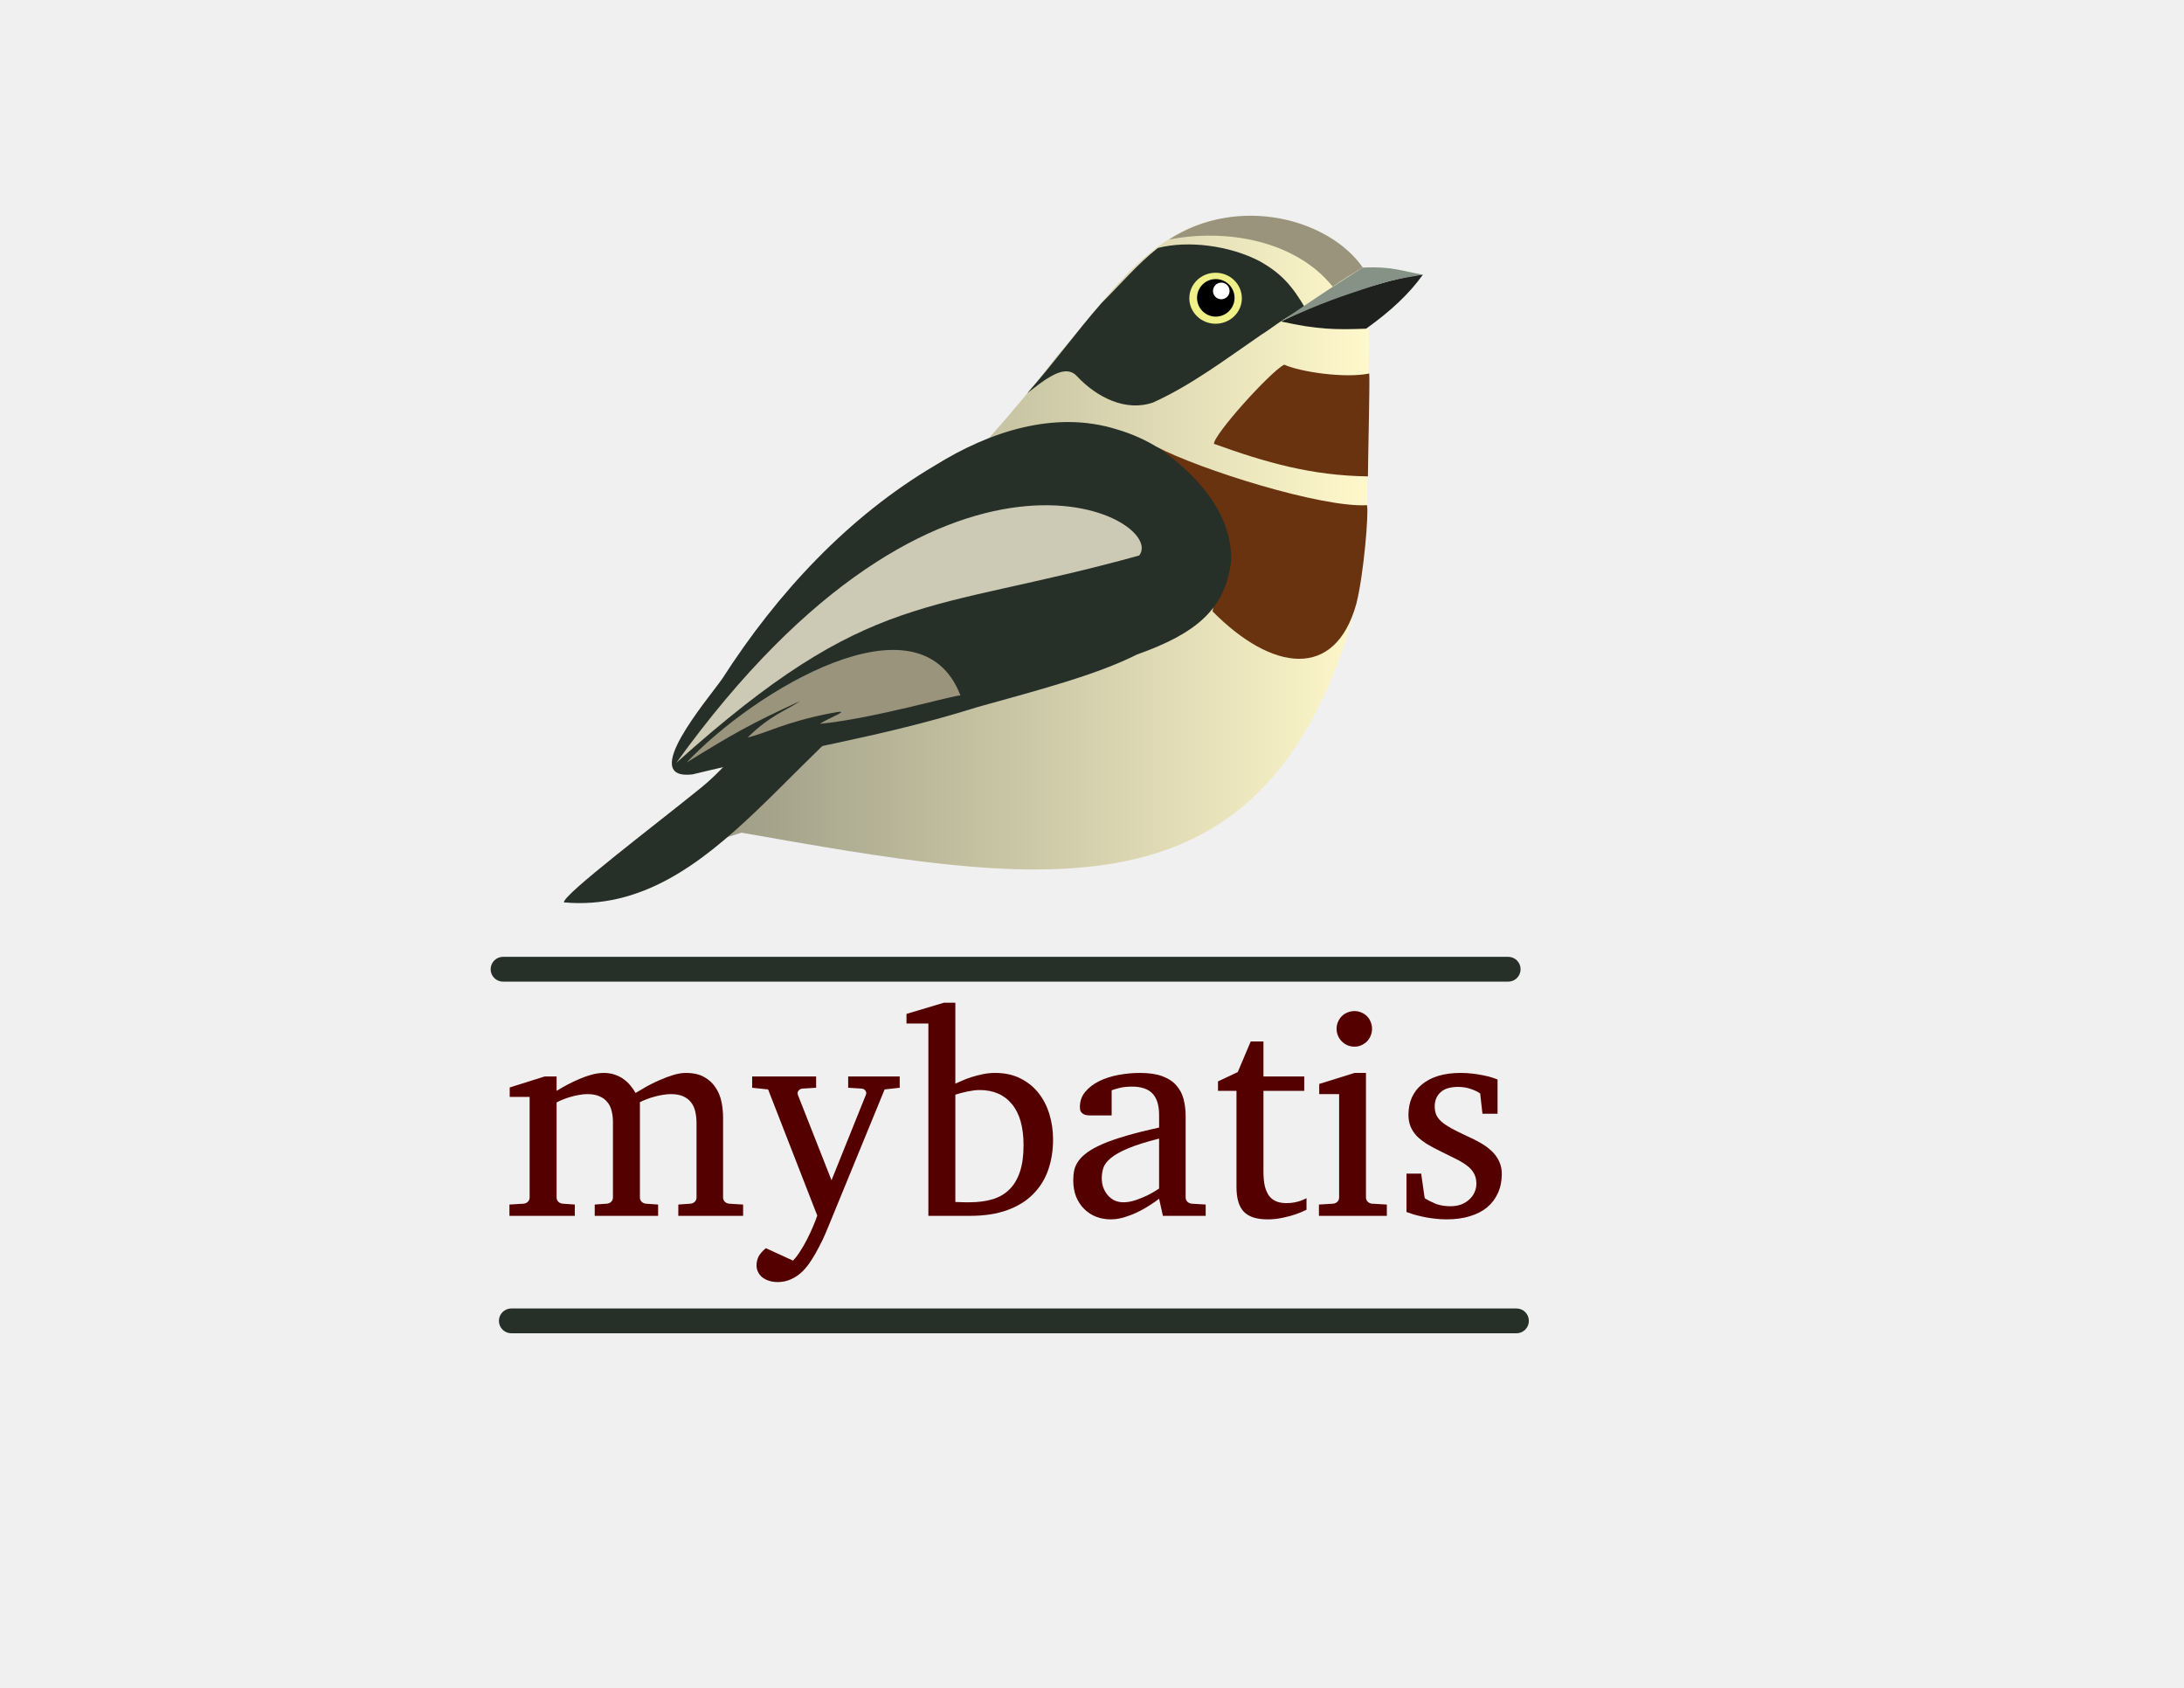
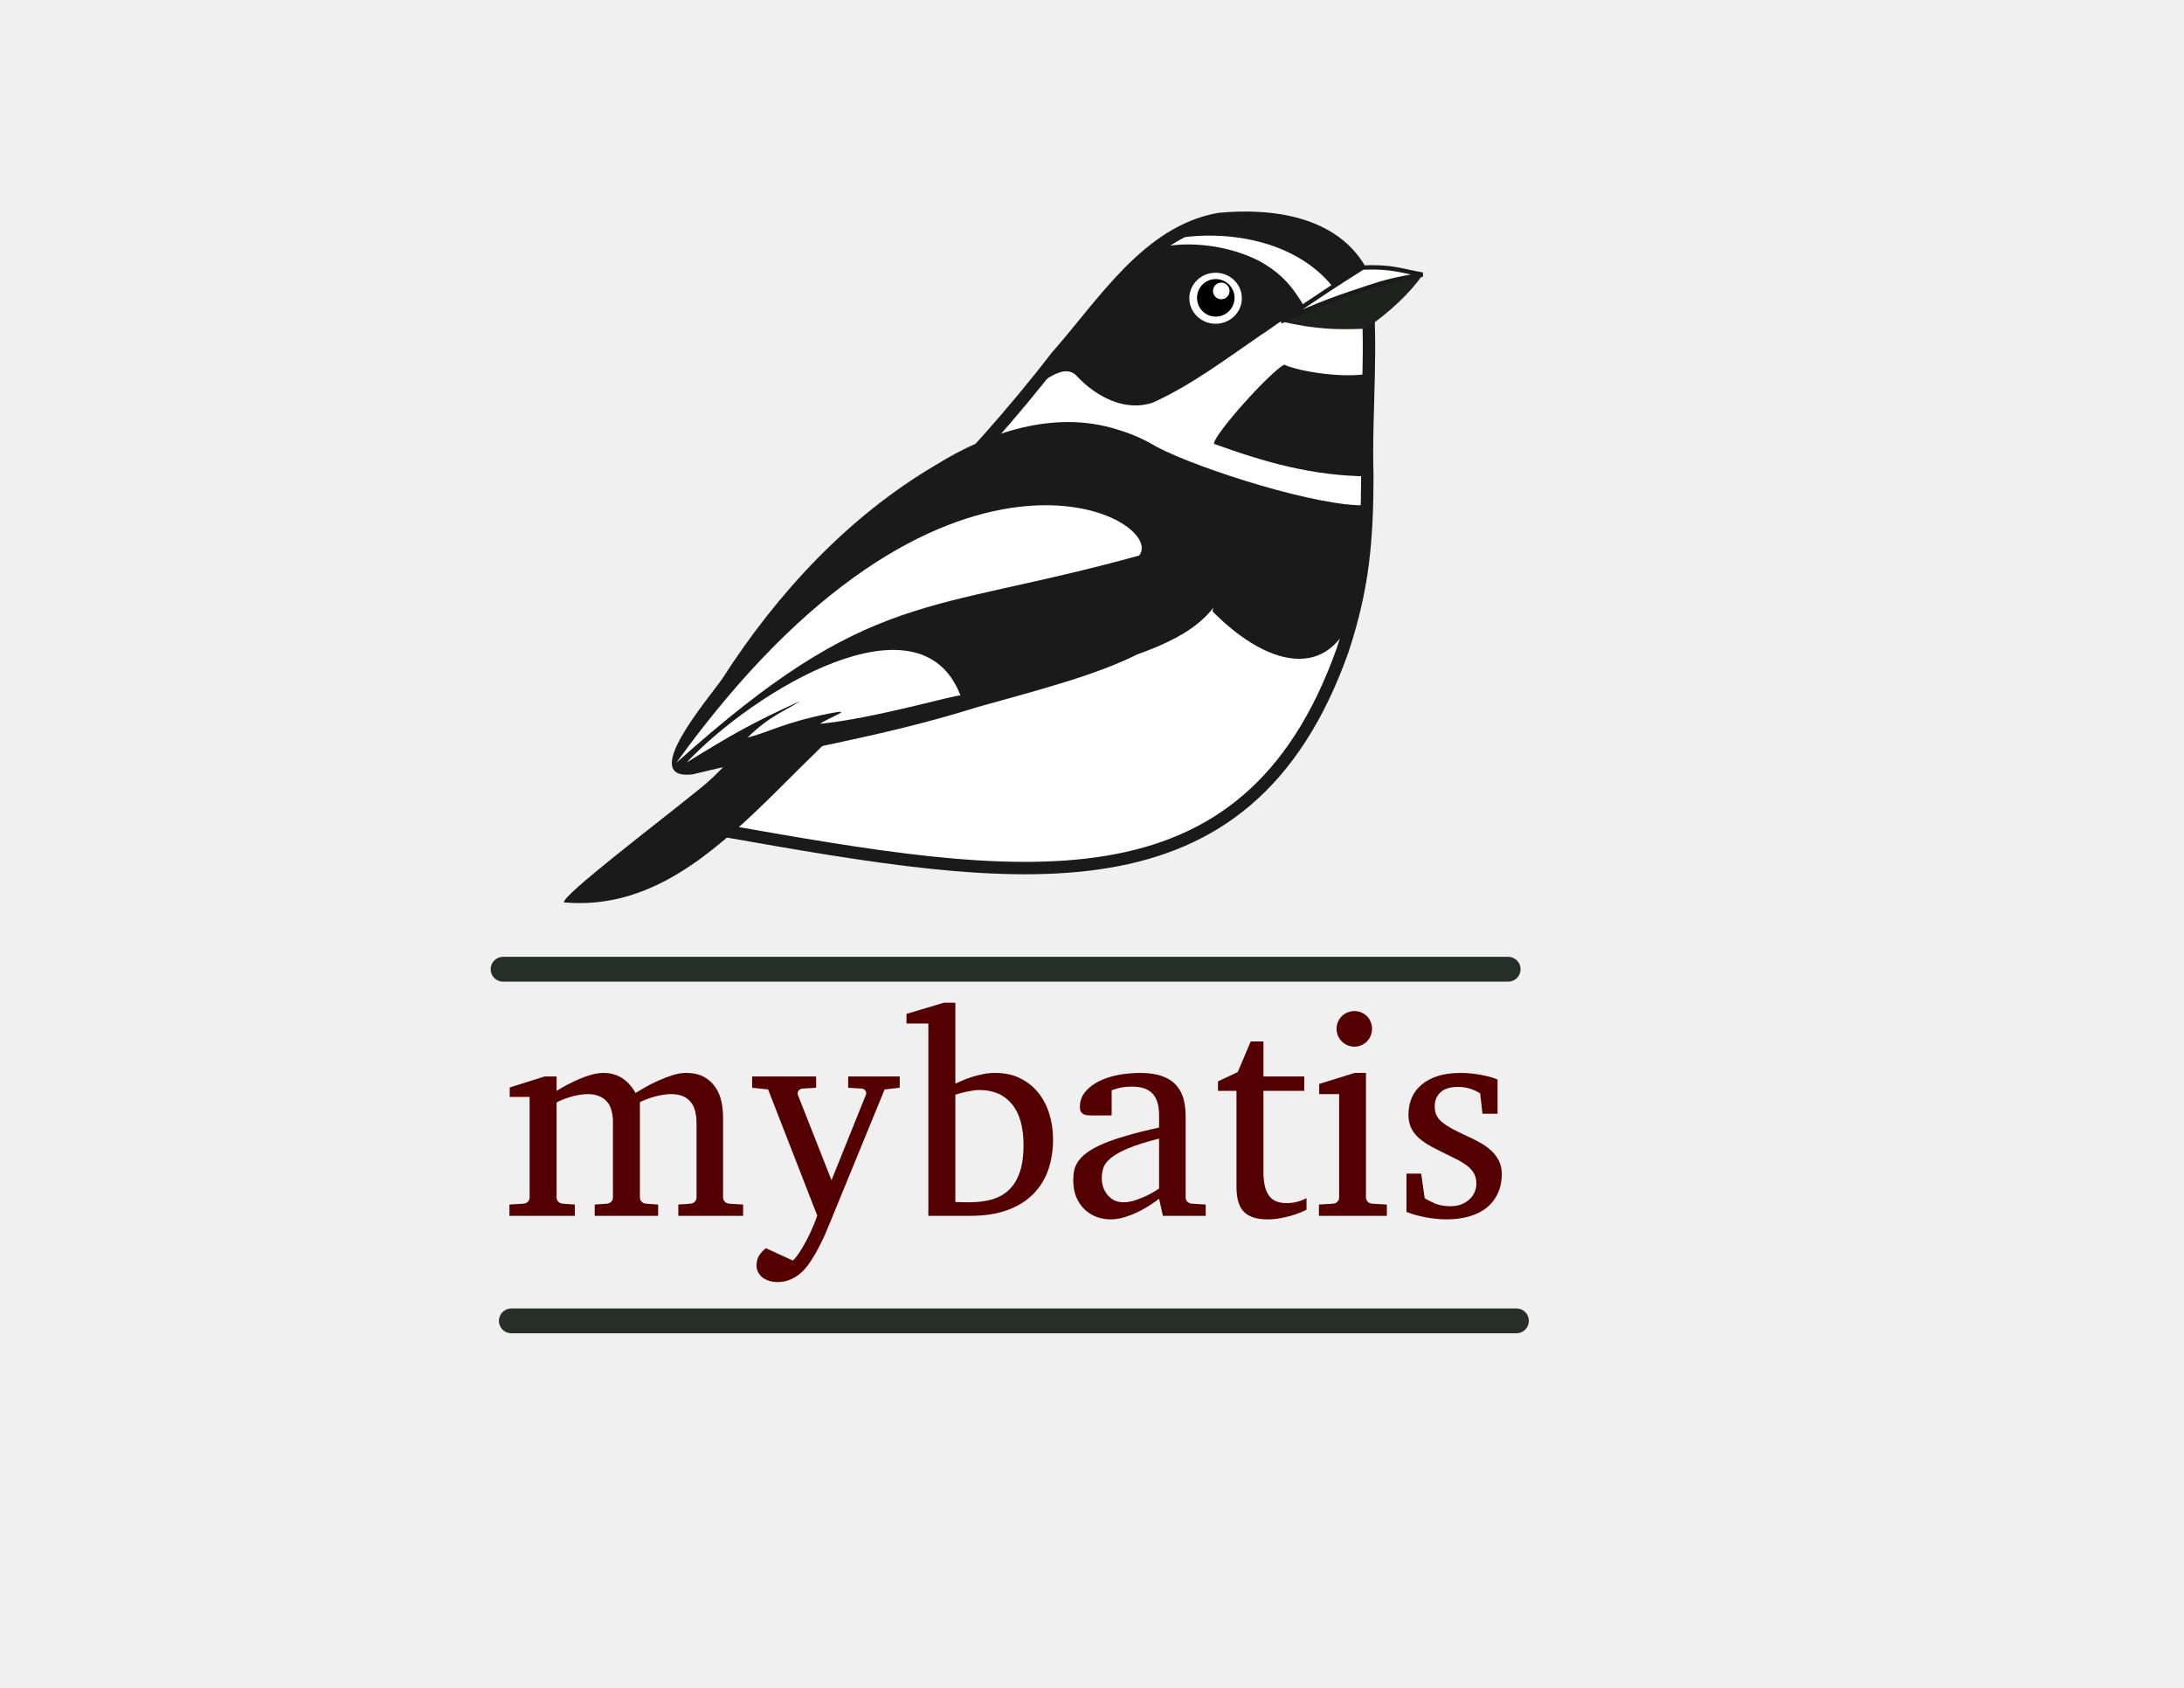
- <svg xmlns="http://www.w3.org/2000/svg" xmlns:xlink="http://www.w3.org/1999/xlink" width="792pt" height="612pt" id="svg2" version="1.0">
+ <svg xmlns="http://www.w3.org/2000/svg" width="792pt" height="612pt" id="svg2" version="1.0">
  <defs id="defs4">
    <linearGradient id="linearGradient3038">
      <stop style="stop-color:#757769;stop-opacity:1;" offset="0" id="stop3040" />
      <stop style="stop-color:#fff8cb;stop-opacity:1;" offset="1" id="stop3042" />
    </linearGradient>
    <linearGradient id="linearGradient3038-2">
      <stop style="stop-color:#757769;stop-opacity:1;" offset="0" id="stop3040-7" />
      <stop style="stop-color:#fff8cb;stop-opacity:1;" offset="1" id="stop3042-0" />
    </linearGradient>
-     <linearGradient xlink:href="#linearGradient3038-2" id="linearGradient3060" gradientUnits="userSpaceOnUse" gradientTransform="matrix(0.8763787,0,0,1,-69.86885,-114.1935)" x1="2.836" y1="315.948" x2="915.594" y2="315.948" />
  </defs>
  <g id="layer1">
    <path id="path3104" style="font-size:139.822px;font-style:normal;font-variant:normal;font-weight:normal;font-stretch:normal;text-align:center;line-height:125%;writing-mode:lr-tb;text-anchor:middle;fill:#550000;fill-opacity:1;stroke:none;font-family:Abyssinica SIL;-inkscape-font-specification:Abyssinica SIL" d="m 327.977,587.806 0,-5.462 5.871,-0.41 c 0.865,-0.091 1.57,-0.41 2.116,-0.956 0.546,-0.546 0.819,-1.252 0.819,-2.116 l 0,-35.638 c -9e-5,-2.185 -0.205,-4.142 -0.614,-5.871 -0.41,-1.775 -1.115,-3.277 -2.116,-4.506 -0.956,-1.229 -2.23,-2.185 -3.823,-2.867 -1.593,-0.683 -3.55,-1.024 -5.871,-1.024 -1.183,6e-5 -2.435,0.114 -3.755,0.341 -1.274,0.182 -2.572,0.455 -3.892,0.819 -1.274,0.319 -2.549,0.728 -3.823,1.229 -1.229,0.455 -2.39,0.956 -3.482,1.502 l 0,46.016 c -6e-5,0.865 0.273,1.57 0.819,2.116 0.546,0.546 1.252,0.865 2.116,0.956 l 5.871,0.41 0,5.462 -30.654,0 0,-5.462 5.871,-0.41 c 0.865,-0.091 1.57,-0.41 2.116,-0.956 0.546,-0.546 0.819,-1.252 0.819,-2.116 l 0,-36.526 c -5e-5,-1.957 -0.228,-3.755 -0.683,-5.394 -0.41,-1.684 -1.115,-3.095 -2.116,-4.233 -0.956,-1.183 -2.23,-2.094 -3.823,-2.731 -1.548,-0.683 -3.436,-1.024 -5.667,-1.024 -1.32,6e-5 -2.708,0.137 -4.165,0.41 -1.411,0.228 -2.776,0.546 -4.096,0.956 -1.32,0.364 -2.572,0.797 -3.755,1.297 -1.138,0.455 -2.116,0.91 -2.936,1.365 l 0,45.879 c -3e-5,0.865 0.273,1.57 0.819,2.116 0.546,0.546 1.252,0.865 2.116,0.956 l 5.871,0.41 0,5.462 -31.61,0 0,-5.462 6.827,-0.41 c 0.865,-0.091 1.57,-0.41 2.116,-0.956 0.546,-0.546 0.819,-1.252 0.819,-2.116 l 0,-48.542 -9.626,0 0,-4.574 16.932,-5.325 5.735,0 0,6.964 c 1.547,-0.956 3.254,-1.934 5.12,-2.936 1.912,-1.001 3.869,-1.934 5.871,-2.799 2.003,-0.865 4.005,-1.57 6.008,-2.116 2.048,-0.546 3.983,-0.819 5.803,-0.819 2.003,7e-5 3.823,0.296 5.462,0.888 1.638,0.546 3.072,1.297 4.301,2.253 1.274,0.91 2.367,1.957 3.277,3.141 0.956,1.138 1.73,2.276 2.321,3.414 1.411,-0.865 3.118,-1.866 5.12,-3.004 2.003,-1.138 4.119,-2.185 6.349,-3.141 2.23,-1.001 4.46,-1.843 6.691,-2.526 2.23,-0.683 4.278,-1.024 6.145,-1.024 3.687,7e-5 6.691,0.683 9.012,2.048 2.321,1.32 4.142,3.027 5.462,5.12 1.365,2.048 2.298,4.347 2.799,6.896 0.501,2.549 0.751,5.007 0.751,7.373 l 0,38.711 c -1.1e-4,0.865 0.273,1.57 0.819,2.116 0.592,0.546 1.297,0.865 2.116,0.956 l 6.759,0.41 0,5.462 -31.337,0" />
    <path id="path3106" style="font-size:139.822px;font-style:normal;font-variant:normal;font-weight:normal;font-stretch:normal;text-align:center;line-height:125%;writing-mode:lr-tb;text-anchor:middle;fill:#550000;fill-opacity:1;stroke:none;font-family:Abyssinica SIL;-inkscape-font-specification:Abyssinica SIL" d="m 427.723,526.702 -26.831,65.405 c -0.455,1.138 -1.092,2.663 -1.912,4.574 -0.819,1.912 -1.798,3.937 -2.936,6.076 -1.092,2.185 -2.321,4.324 -3.687,6.418 -1.32,2.094 -2.708,3.869 -4.165,5.325 -1.684,1.684 -3.55,2.981 -5.598,3.892 -2.003,0.956 -4.187,1.434 -6.554,1.434 -1.639,-3e-5 -3.095,-0.228 -4.369,-0.683 -1.274,-0.41 -2.344,-0.979 -3.209,-1.707 -0.865,-0.728 -1.525,-1.593 -1.98,-2.594 -0.455,-0.956 -0.683,-1.957 -0.683,-3.004 -10e-6,-1.593 0.341,-3.072 1.024,-4.438 0.728,-1.32 1.889,-2.64 3.482,-3.96 l 13.108,6.008 c 1.138,-1.138 2.299,-2.64 3.482,-4.506 1.183,-1.821 2.298,-3.755 3.345,-5.803 1.047,-2.048 2.003,-4.096 2.867,-6.145 0.865,-2.003 1.547,-3.778 2.048,-5.325 l -23.759,-60.968 -7.715,-0.819 0,-5.462 30.928,0 0,5.462 -6.691,0.41 c -0.774,0.091 -1.388,0.432 -1.843,1.024 -0.455,0.592 -0.546,1.274 -0.273,2.048 l 16.249,41.237 16.59,-41.237 c 0.319,-0.728 0.273,-1.388 -0.137,-1.98 -0.41,-0.637 -1.001,-1.001 -1.775,-1.092 l -6.622,-0.41 0,-5.462 24.92,0 0,5.462 -7.305,0.819" />
    <path id="path3108" style="font-size:139.822px;font-style:normal;font-variant:normal;font-weight:normal;font-stretch:normal;text-align:center;line-height:125%;writing-mode:lr-tb;text-anchor:middle;fill:#550000;fill-opacity:1;stroke:none;font-family:Abyssinica SIL;-inkscape-font-specification:Abyssinica SIL" d="m 509.172,550.871 c -7e-5,5.28 -0.774,10.173 -2.321,14.679 -1.548,4.46 -3.96,8.352 -7.237,11.675 -3.232,3.323 -7.396,5.917 -12.494,7.783 -5.052,1.866 -11.083,2.799 -18.092,2.799 l -20.14,0 0,-92.987 -10.582,0 0,-4.643 18.024,-5.394 5.598,0 0,39.12 c 0.819,-0.364 1.889,-0.842 3.209,-1.434 1.32,-0.592 2.822,-1.161 4.506,-1.707 1.73,-0.546 3.573,-1.024 5.53,-1.434 1.957,-0.41 3.96,-0.614 6.008,-0.614 4.597,7e-5 8.625,0.865 12.084,2.594 3.505,1.73 6.44,4.074 8.807,7.032 2.367,2.959 4.142,6.395 5.325,10.309 1.183,3.869 1.775,7.942 1.775,12.221 m -14.269,2.799 c -5e-5,-8.784 -1.889,-15.43 -5.667,-19.936 -3.732,-4.506 -8.967,-6.759 -15.703,-6.759 -0.774,6e-5 -1.684,0.068 -2.731,0.205 -1.047,0.137 -2.116,0.319 -3.209,0.546 -1.047,0.228 -2.094,0.478 -3.141,0.751 -1.001,0.273 -1.843,0.523 -2.526,0.751 l 0,51.887 c 0.774,0.045 1.57,0.068 2.39,0.068 0.683,0.045 1.411,0.068 2.185,0.068 0.819,0 1.57,0 2.253,0 4.142,0 7.829,-0.478 11.06,-1.434 3.232,-0.956 5.962,-2.526 8.193,-4.711 2.23,-2.185 3.937,-5.029 5.12,-8.534 1.183,-3.505 1.775,-7.806 1.775,-12.904" />
    <path id="path3110" style="font-size:139.822px;font-style:normal;font-variant:normal;font-weight:normal;font-stretch:normal;text-align:center;line-height:125%;writing-mode:lr-tb;text-anchor:middle;fill:#550000;fill-opacity:1;stroke:none;font-family:Abyssinica SIL;-inkscape-font-specification:Abyssinica SIL" d="m 562.288,587.806 -1.843,-8.261 c -2.458,1.866 -4.984,3.527 -7.578,4.984 -1.138,0.637 -2.344,1.252 -3.618,1.843 -1.274,0.592 -2.594,1.115 -3.96,1.57 -1.32,0.501 -2.685,0.888 -4.096,1.161 -1.365,0.273 -2.731,0.41 -4.096,0.41 -2.549,-10e-6 -4.938,-0.432 -7.169,-1.297 -2.185,-0.865 -4.096,-2.116 -5.735,-3.755 -1.639,-1.639 -2.936,-3.618 -3.892,-5.94 -0.91,-2.321 -1.365,-4.961 -1.365,-7.92 0,-1.73 0.159,-3.368 0.478,-4.916 0.364,-1.547 1.07,-3.049 2.116,-4.506 1.047,-1.456 2.503,-2.845 4.369,-4.165 1.912,-1.365 4.392,-2.708 7.442,-4.028 3.095,-1.32 6.85,-2.617 11.265,-3.892 4.46,-1.32 9.74,-2.64 15.839,-3.96 l 0,-6.008 c -4e-5,-4.688 -1.047,-8.147 -3.141,-10.377 -2.094,-2.276 -5.394,-3.414 -9.9,-3.414 -2.458,7e-5 -4.552,0.228 -6.281,0.683 -1.73,0.455 -2.936,0.819 -3.618,1.092 l 0,12.153 -10.173,0 c -0.637,4e-5 -1.274,-0.045 -1.912,-0.137 -0.592,-0.091 -1.138,-0.273 -1.639,-0.546 -0.501,-0.319 -0.91,-0.728 -1.229,-1.229 -0.273,-0.546 -0.41,-1.252 -0.41,-2.116 -10e-6,-2.867 0.865,-5.325 2.594,-7.373 1.73,-2.094 3.983,-3.823 6.759,-5.189 2.776,-1.365 5.894,-2.367 9.353,-3.004 3.459,-0.637 6.918,-0.956 10.377,-0.956 4.324,7e-5 7.897,0.523 10.719,1.57 2.867,1.047 5.12,2.503 6.759,4.369 1.684,1.866 2.867,4.074 3.55,6.622 0.683,2.549 1.024,5.348 1.024,8.398 l 0,39.189 c -6e-5,0.865 0.273,1.57 0.819,2.116 0.592,0.546 1.297,0.865 2.116,0.956 l 6.759,0.41 0,5.462 -20.687,0 m -1.843,-37.345 c -6.281,1.593 -11.265,3.163 -14.952,4.711 -3.687,1.548 -6.486,3.118 -8.398,4.711 -1.866,1.548 -3.072,3.141 -3.618,4.779 -0.501,1.593 -0.751,3.254 -0.751,4.984 -2e-5,1.456 0.228,2.89 0.683,4.301 0.501,1.365 1.183,2.594 2.048,3.687 0.91,1.092 2.003,1.98 3.277,2.663 1.32,0.637 2.822,0.956 4.506,0.956 1.866,0 3.8,-0.341 5.803,-1.024 2.048,-0.683 3.914,-1.434 5.598,-2.253 1.957,-0.956 3.892,-2.071 5.803,-3.345 l 0,-24.169" />
    <path id="path3112" style="font-size:139.822px;font-style:normal;font-variant:normal;font-weight:normal;font-stretch:normal;text-align:center;line-height:125%;writing-mode:lr-tb;text-anchor:middle;fill:#550000;fill-opacity:1;stroke:none;font-family:Abyssinica SIL;-inkscape-font-specification:Abyssinica SIL" d="m 631.722,584.871 c -1.73,0.865 -3.619,1.639 -5.667,2.321 -1.73,0.592 -3.732,1.115 -6.008,1.57 -2.276,0.501 -4.665,0.751 -7.169,0.751 -5.28,-10e-6 -9.103,-1.229 -11.47,-3.687 -2.367,-2.458 -3.55,-6.463 -3.55,-12.016 l 0,-46.425 -8.944,0 0,-4.574 9.558,-4.506 6.281,-14.815 6.145,0 0,16.932 19.731,0 0,6.964 -19.731,0 0,39.052 c -2e-5,2.776 0.228,5.143 0.683,7.1 0.501,1.912 1.206,3.482 2.116,4.711 0.956,1.183 2.116,2.048 3.482,2.594 1.411,0.546 3.049,0.819 4.916,0.819 1.365,10e-6 2.617,-0.114 3.755,-0.341 1.183,-0.228 2.207,-0.501 3.072,-0.819 1.001,-0.364 1.934,-0.774 2.799,-1.229 l 0,5.598" />
    <path id="path3114" style="font-size:139.822px;font-style:normal;font-variant:normal;font-weight:normal;font-stretch:normal;text-align:center;line-height:125%;writing-mode:lr-tb;text-anchor:middle;fill:#550000;fill-opacity:1;stroke:none;font-family:Abyssinica SIL;-inkscape-font-specification:Abyssinica SIL" d="m 663.4,497.345 c -3e-5,1.183 -0.228,2.321 -0.683,3.414 -0.41,1.047 -1.001,1.957 -1.775,2.731 -0.774,0.774 -1.684,1.388 -2.731,1.843 -1.001,0.455 -2.094,0.683 -3.277,0.683 -1.183,8e-5 -2.321,-0.227 -3.414,-0.683 -1.047,-0.455 -1.957,-1.07 -2.731,-1.843 -0.774,-0.774 -1.388,-1.684 -1.843,-2.731 -0.455,-1.092 -0.683,-2.23 -0.683,-3.414 -10e-6,-1.183 0.228,-2.298 0.683,-3.345 0.455,-1.047 1.07,-1.957 1.843,-2.731 0.774,-0.774 1.684,-1.365 2.731,-1.775 1.092,-0.455 2.23,-0.683 3.414,-0.683 1.183,1e-4 2.276,0.228 3.277,0.683 1.047,0.41 1.957,1.001 2.731,1.775 0.774,0.774 1.365,1.684 1.775,2.731 0.455,1.047 0.683,2.162 0.683,3.345 m -25.671,90.461 0,-5.462 6.827,-0.41 c 0.865,-0.091 1.57,-0.41 2.116,-0.956 0.546,-0.546 0.819,-1.252 0.819,-2.116 l 0,-49.907 -9.626,0 0,-4.916 17.068,-5.325 5.53,0 0,60.148 c -3e-5,0.865 0.273,1.57 0.819,2.116 0.592,0.546 1.297,0.865 2.116,0.956 l 7.169,0.41 0,5.462 -32.839,0" />
    <path id="path3116" style="font-size:139.822px;font-style:normal;font-variant:normal;font-weight:normal;font-stretch:normal;text-align:center;line-height:125%;writing-mode:lr-tb;text-anchor:middle;fill:#550000;fill-opacity:1;stroke:none;font-family:Abyssinica SIL;-inkscape-font-specification:Abyssinica SIL" d="m 726.143,567.529 c -5e-5,3.414 -0.615,6.486 -1.843,9.217 -1.229,2.731 -2.981,5.052 -5.257,6.964 -2.276,1.866 -5.075,3.3 -8.398,4.301 -3.323,1.001 -7.055,1.502 -11.197,1.502 -2.139,-10e-6 -4.233,-0.137 -6.281,-0.41 -2.003,-0.228 -3.869,-0.546 -5.598,-0.956 -1.684,-0.364 -3.186,-0.751 -4.506,-1.161 -1.32,-0.41 -2.321,-0.751 -3.004,-1.024 l 0,-18.57 7.1,0 1.707,11.879 c 1.411,0.91 3.141,1.798 5.189,2.663 2.094,0.819 4.506,1.229 7.237,1.229 2.003,10e-6 3.778,-0.296 5.325,-0.888 1.547,-0.637 2.845,-1.456 3.892,-2.458 1.092,-1.001 1.912,-2.139 2.458,-3.414 0.592,-1.32 0.888,-2.685 0.888,-4.096 -3e-5,-1.957 -0.387,-3.618 -1.161,-4.984 -0.774,-1.411 -1.889,-2.663 -3.345,-3.755 -1.457,-1.138 -3.254,-2.23 -5.394,-3.277 -2.094,-1.047 -4.483,-2.23 -7.169,-3.55 -2.549,-1.229 -4.802,-2.435 -6.759,-3.618 -1.957,-1.229 -3.618,-2.526 -4.984,-3.892 -1.32,-1.411 -2.321,-2.936 -3.004,-4.574 -0.683,-1.684 -1.024,-3.573 -1.024,-5.667 -10e-6,-3.095 0.546,-5.894 1.639,-8.398 1.138,-2.503 2.776,-4.62 4.916,-6.349 2.139,-1.775 4.756,-3.14 7.851,-4.096 3.141,-0.956 6.736,-1.434 10.787,-1.434 2.048,7e-5 4.005,0.114 5.871,0.341 1.866,0.228 3.573,0.501 5.12,0.819 1.547,0.319 2.913,0.66 4.096,1.024 1.183,0.364 2.116,0.706 2.799,1.024 l 0,16.522 -7.305,0 -1.092,-9.763 c -1.001,-0.774 -2.481,-1.502 -4.438,-2.185 -1.957,-0.683 -4.028,-1.024 -6.213,-1.024 -3.869,6e-5 -6.736,0.888 -8.602,2.663 -1.821,1.73 -2.731,3.96 -2.731,6.691 -2e-5,1.593 0.25,2.981 0.751,4.165 0.546,1.183 1.411,2.299 2.594,3.345 1.229,1.047 2.822,2.116 4.779,3.209 2.003,1.092 4.483,2.321 7.442,3.687 2.458,1.092 4.711,2.23 6.759,3.414 2.048,1.183 3.823,2.503 5.325,3.96 1.502,1.457 2.663,3.072 3.482,4.847 0.865,1.775 1.297,3.801 1.297,6.076" />
    <rect style="color:#000000;fill:#262f28;fill-opacity:1;fill-rule:nonzero;stroke:none;stroke-width:2;marker:none;visibility:visible;display:inline;overflow:visible;enable-background:accumulate" id="rect2969" width="498" height="12" x="-735.233" y="462.586" ry="6" transform="scale(-1,1)" />
    <rect ry="6" y="632.586" x="-739.233" height="12" width="498" id="rect2971" style="color:#000000;fill:#262f28;fill-opacity:1;fill-rule:nonzero;stroke:none;stroke-width:2;marker:none;visibility:visible;display:inline;overflow:visible;enable-background:accumulate" transform="scale(-1,1)" />
-     <g id="g3888" transform="matrix(0.5551359,0,0,0.5435717,255.2731,186.2422)">
-       <g id="g3870">
-         <path style="fill:url(#linearGradient3060);fill-opacity:1" d="M 709.572,235.615 C 727.536,179.868 730.87,138.689 731.094,81.216 729.32,23.387 736.287,-35.801 729.504,-93.092 707.603,-145.809 647.189,-152.182 602.115,-147.864 539.643,-136.593 501.672,-73.146 460.264,-25.277 422.139,25.357 380.546,72.307 337.069,116.789 202.337,407.001 108.305,422.173 186.078,397.963 c 257.097,46.305 439.451,79.379 523.494,-162.348 z" id="Body" />
-         <path style="fill:#9a947d;stroke:none" d="m 727.179,-104.669 c -29.617,-43.379 -108.396,-65.015 -168.82,-24.879 50.093,-10.124 110.529,1.057 142.546,41.865 9.794,-6.993 16.039,-10.567 26.274,-16.986 z" id="HeadStripe" />
-         <path style="fill:#262f28;fill-opacity:1" d="m 434.933,7.034 c 22.423,-25.811 42.403,-54.249 64.708,-80.157 16.243,-16.43 31.191,-34.629 49.001,-48.943 26.39,-6.967 62.49,-2.161 88.526,11.685 19.282,11.041 28.707,22.176 40.551,43.023 -14.541,2.97 -26.253,14.395 -38.92,22.391 -30.709,21.512 -60.819,44.866 -94.367,60.335 -23.746,8.43 -48.924,-4.594 -66.095,-23.216 -6.674,-7.852 -16.379,-3.968 -23.611,0.409 -7.006,4.058 -13.293,9.486 -19.793,14.473 z" id="EyeMask" />
-         <path id="Chest" d="m 721.605,194.073 c 6.526,-26.815 10.771,-80.784 9.208,-87.364 -40.181,2.191 -145.545,-31.703 -183.43,-51.996 53.729,54.685 47.643,44.653 60.262,79.52 12.252,17.033 -9.54,48.006 -11.332,66.949 51.71,53.368 106.807,61.391 125.292,-7.11 z" style="fill:#693310;fill-opacity:1;stroke:none" />
-         <path id="TailUpper" d="M 357.505,243.122 C 236,302.698 165.299,472.134 31.333,459.969 30.007,453.454 112.192,390.021 150.991,357.794 c 30.533,-25.321 59.618,-68.675 60.1,-81.717 19.448,-8.433 123.674,-33.677 146.414,-32.955 z" style="fill:#262f28;fill-opacity:1;stroke:none" />
-         <g id="Beak" transform="matrix(-0.8763787,0,0,1,747.8779,-114.1935)">
-           <path style="fill:#1e211e" d="m 104.971,57.474 c -36.118,7.238 -54.418,7.429 -84.595,6.432 -24.463,-15.64 -42.777,-30.942 -56.445,-48.064 10.282,0.444 26.446,3.735 50.502,10.039 24.056,6.304 52.978,14.809 90.539,31.593 z" id="BeakLower" />
-           <path id="BeakUpper" d="M 104.971,57.474 C 53.599,26.511 53.599,26.511 23.619,9.524 -5.397,8.454 -14.165,12.391 -35.864,15.827 c 27.277,4.06 37.973,6.63 53.795,11.35 26.878,8.017 45.176,13.067 87.04,30.298 z" style="fill:#879287;fill-opacity:1" />
-         </g>
-         <path transform="matrix(-0.963373,0,0,1,770.784,-115.9792)" d="m 202.143,38.612 c 0,12.525 -10.633,22.679 -23.75,22.679 -13.117,0 -23.75,-10.154 -23.75,-22.679 0,-12.525 10.633,-22.679 23.75,-22.679 13.117,0 23.75,10.154 23.75,22.679 z" id="path2541" style="fill:#f0f088;fill-opacity:1;stroke:none" />
-         <path style="fill:#000000;fill-opacity:1;stroke:none" d="m 599.056,-94.413 c -9.03,0 -16.291,7.468 -16.291,16.699 0,9.231 7.261,16.699 16.291,16.699 9.03,0 16.383,-7.468 16.383,-16.699 0,-9.231 -7.353,-16.699 -16.383,-16.699 z" id="path2543" />
-         <path style="fill:#262f28;fill-opacity:1" d="m 551.034,56.99 c 30.699,22.31 61.763,55.751 61.53,98.261 -4.608,43.881 -30.743,65.637 -82.108,84.233 -35.294,18.208 -85.733,31.629 -138.749,46.718 -85.658,27.528 -164.237,38.867 -248.464,59.94 -47.368,5.524 12.665,-65.733 26.053,-85.19 C 217.446,184.37 279.288,116.637 354.679,71.25 401.493,41.505 458.477,22.038 512.466,39.13 c 13.543,3.987 26.603,9.942 38.568,17.861 z" id="WingBackground" />
-         <path id="WingTip" d="m 138.201,335.562 c 40.618,-25.62 55.949,-34.556 98.777,-54.643 -11.64,8.239 -25.974,12.537 -45.59,32.35 17.518,-4.168 31.436,-13.458 72.943,-21.678 20.753,-4.11 -2.07,3.894 -10.004,9.572 47.117,-4.739 118.13,-26.008 122.393,-25.244 -35.273,-93.703 -179.888,-3.957 -238.519,59.643 z" style="fill:#9a947d;stroke:none" />
-         <path id="WingStripe" d="M 532.357,151.458 C 345.946,204.195 299.419,179.918 129.243,335.811 360.624,7.909 558.07,118.308 532.357,151.458 z" style="fill:#f5efd7;fill-opacity:0.803;fill-rule:evenodd;stroke:none" />
-         <path style="fill:#000000;fill-opacity:0" id="path3153-7" d="m 575.286,-145.549 c 16.207,-7.29 33.148,-12.279 49.85,-17.852 24.688,-8.529 49.743,-15.347 75.003,-21.23 9.155,-2.118 18.334,-4.184 27.666,-4.904 2.288,-0.135 4.585,-0.234 6.876,-0.115 0.791,0.033 1.582,0.034 2.374,0.03 0.456,-0.014 0.912,-0.014 1.368,-0.009 2.45,0.085 4.901,0.083 7.352,0.087 2.993,0.009 5.987,-0.009 8.98,-0.024 2.785,-0.365 3.918,0.281 6.311,1.678 2.746,1.641 5.174,3.601 7.364,6.106 2.323,2.709 4.254,5.844 5.682,9.263 0.93,1.848 0.932,3.983 1.356,5.983 0.323,1.375 1.085,2.273 2.081,3.076 1.746,1.076 3.61,1.573 5.563,1.944 0.314,0.049 0.628,0.099 0.942,0.148 0,0 -17.795,14.224 -17.795,14.224 l 0,0 c -0.315,-0.076 -0.63,-0.152 -0.946,-0.227 -2.183,-0.591 -4.353,-1.361 -6.2,-2.865 -1.208,-1.199 -2.246,-2.534 -2.73,-4.311 -0.609,-1.866 -0.291,-3.989 -1.124,-5.818 -1.23,-3.205 -3.029,-6.074 -5.228,-8.514 -2.094,-2.257 -4.472,-3.956 -7.072,-5.373 -1.857,-0.96 -3.717,-0.821 -5.732,-0.781 -2.975,-0.014 -5.949,-0.032 -8.924,-0.023 -2.521,0.005 -5.043,0.005 -7.563,0.088 -0.456,0.002 -0.911,0.005 -1.367,-0.021 -0.804,-0.023 -1.607,-0.05 -2.409,-0.102 -2.137,-0.097 -4.275,-0.064 -6.411,0.062 -8.888,0.662 -17.673,2.397 -26.426,4.226 -24.996,5.417 -49.711,12.171 -74.055,20.667 -17.418,5.998 -35.093,11.52 -51.775,19.909 0,0 16.989,-15.32 16.989,-15.32 z" />
-         <path id="Beard" d="m 731.597,81.071 c 0.248,-23.781 1.742,-84.654 1.15,-91.504 -20.914,4.441 -59.698,-1.275 -74.121,-7.873 -12.814,7.061 -61.485,62.48 -61.129,70.435 45.272,16.669 85.077,28.273 134.101,28.942 z" style="fill:#693310" />
-         <path style="fill:#ffffff;fill-opacity:1;fill-rule:nonzero" id="path3010" d="m 619.993,225.536 c 0,2.189 -1.978,3.964 -4.417,3.964 -2.44,0 -4.417,-1.775 -4.417,-3.964 0,-2.189 1.978,-3.964 4.417,-3.964 2.44,0 4.417,1.775 4.417,3.964 z" transform="matrix(1.636279,0,0,1.867091,-403.3779,-504.9617)" />
-       </g>
+     <path style="fill:#ffffff;fill-opacity:1;stroke:#1a1a1a;stroke-width:6;stroke-miterlimit:4;stroke-opacity:1;stroke-dasharray:none" d="m 649.182,314.316 c 9.973,-30.303 11.824,-52.687 11.948,-83.927 -0.985,-31.434 2.883,-63.607 -0.883,-94.749 -12.158,-28.655 -45.696,-32.12 -70.718,-29.772 -34.68,6.127 -55.759,40.614 -78.747,66.635 -21.165,27.523 -44.255,53.044 -68.39,77.223 -80.68,113.613 -104.436,148.343 -92.648,151.857 142.724,25.17 252.783,44.129 299.438,-87.267 z" id="Body" />
+     <path style="fill:#1a1a1a;stroke:none;stroke-width:6;stroke-miterlimit:4;stroke-dasharray:none" d="m 658.956,129.347 c -16.442,-23.58 -60.174,-35.34 -93.718,-13.523 27.808,-5.503 61.359,0.575 79.132,22.757 5.437,-3.801 8.904,-5.744 14.586,-9.233 z" id="HeadStripe" />
+     <path style="fill:#1a1a1a;fill-opacity:1;stroke-width:6;stroke-miterlimit:4;stroke-dasharray:none" d="m 496.72,190.066 c 12.448,-14.03 23.54,-29.488 35.922,-43.571 9.017,-8.931 17.315,-18.823 27.202,-26.604 14.65,-3.787 34.69,-1.175 49.144,6.352 10.704,6.001 15.936,12.054 22.511,23.386 -8.072,1.615 -14.574,7.825 -21.606,12.171 -17.047,11.694 -33.763,24.388 -52.386,32.797 -13.182,4.582 -27.159,-2.497 -36.692,-12.62 -3.705,-4.268 -9.093,-2.157 -13.107,0.222 -3.89,2.206 -7.38,5.156 -10.988,7.867 z" id="EyeMask" />
+     <path id="Chest" d="m 655.862,291.735 c 3.623,-14.576 5.979,-43.912 5.112,-47.489 -22.306,1.191 -80.797,-17.233 -101.829,-28.263 29.827,29.725 26.448,24.272 33.454,43.225 6.801,9.259 -5.296,26.095 -6.291,36.392 28.706,29.009 59.293,33.371 69.554,-3.865 z" style="fill:#1a1a1a;fill-opacity:1;stroke:none;stroke-width:6;stroke-miterlimit:4;stroke-dasharray:none" />
+     <path id="TailUpper" d="m 453.737,318.397 c -67.452,32.384 -106.7,124.485 -181.07,117.872 -0.736,-3.541 44.888,-38.022 66.427,-55.539 16.95,-13.764 33.096,-37.33 33.364,-44.419 10.796,-4.584 68.656,-18.306 81.28,-17.914 z" style="fill:#1a1a1a;fill-opacity:1;stroke:none;stroke-width:6;stroke-miterlimit:4;stroke-dasharray:none" />
+     <g id="Beak" transform="matrix(-0.4865093,0,0,0.5435717,670.447,124.1698)" style="stroke-width:11.667;stroke-miterlimit:4;stroke-dasharray:none">
+       <path style="fill:#1e211e;stroke-width:11.667;stroke-miterlimit:4;stroke-dasharray:none" d="m 104.971,57.474 c -36.118,7.238 -54.418,7.429 -84.595,6.432 -24.463,-15.64 -42.777,-30.942 -56.445,-48.064 10.282,0.444 26.446,3.735 50.502,10.039 24.056,6.304 52.978,14.809 90.539,31.593 z" id="BeakLower" />
+       <path id="BeakUpper" d="M 104.971,57.474 C 53.599,26.511 53.599,26.511 23.619,9.524 -5.397,8.454 -14.165,12.391 -35.864,15.827 c 27.277,4.06 37.973,6.63 53.795,11.35 26.878,8.017 45.176,13.067 87.04,30.298 z" style="fill:#ffffff;fill-opacity:1;stroke-width:3.889;stroke-miterlimit:4;stroke-dasharray:none;stroke:#1a1a1a;stroke-opacity:1" />
    </g>
+     <path transform="matrix(-0.5348029,0,0,0.5435717,683.163,123.1992)" d="m 202.143,38.612 a 23.75,22.679 0 1 1 -47.5,0 23.75,22.679 0 1 1 47.5,0 z" id="path2541" style="fill:#ffffff;fill-opacity:1;stroke:none;stroke-width:11.128;stroke-miterlimit:4;stroke-dasharray:none" />
+     <path style="fill:#000000;fill-opacity:1;stroke:none;stroke-width:6;stroke-miterlimit:4;stroke-dasharray:none" d="m 587.831,134.922 c -5.013,0 -9.044,4.059 -9.044,9.077 0,5.018 4.031,9.077 9.044,9.077 5.013,0 9.095,-4.059 9.095,-9.077 0,-5.018 -4.082,-9.077 -9.095,-9.077 z" id="path2543" />
+     <path style="fill:#1a1a1a;fill-opacity:1;stroke-width:6;stroke-miterlimit:4;stroke-dasharray:none" d="m 561.172,217.221 c 17.042,12.127 34.287,30.305 34.158,53.412 -2.558,23.852 -17.067,35.679 -45.581,45.787 -19.593,9.897 -47.593,17.193 -77.024,25.395 -47.552,14.964 -91.174,21.127 -137.931,32.582 -26.295,3.003 7.031,-35.731 14.463,-46.307 26.73,-41.628 61.06,-78.446 102.912,-103.117 25.989,-16.168 57.622,-26.75 87.593,-17.46 7.518,2.167 14.768,5.404 21.41,9.709 z" id="WingBackground" />
+     <path id="WingTip" d="m 331.993,368.644 c 22.549,-13.926 31.059,-18.783 54.834,-29.703 -6.462,4.478 -14.419,6.815 -25.308,17.585 9.725,-2.266 17.451,-7.315 40.493,-11.784 11.521,-2.234 -1.149,2.117 -5.554,5.203 26.157,-2.576 65.578,-14.137 67.945,-13.722 -19.581,-50.934 -99.862,-2.151 -132.411,32.42 z" style="fill:#ffffff;stroke:none;stroke-width:6;stroke-miterlimit:4;stroke-dasharray:none" />
+     <path id="WingStripe" d="M 550.804,268.571 C 447.32,297.237 421.492,284.04 327.021,368.78 455.468,190.541 565.078,250.551 550.804,268.571 z" style="fill:#ffffff;fill-opacity:1;fill-rule:evenodd;stroke:none;stroke-width:6;stroke-miterlimit:4;stroke-dasharray:none" />
+     <path style="fill:#000000;fill-opacity:0;stroke-width:6;stroke-miterlimit:4;stroke-dasharray:none" id="path3153-7" d="m 574.635,107.126 c 8.997,-3.963 18.402,-6.674 27.674,-9.704 13.705,-4.636 27.614,-8.342 41.637,-11.54 5.082,-1.151 10.178,-2.274 15.358,-2.666 1.27,-0.073 2.546,-0.127 3.817,-0.062 0.439,0.018 0.878,0.019 1.318,0.016 0.253,-0.008 0.506,-0.008 0.76,-0.005 1.36,0.046 2.721,0.045 4.081,0.047 1.662,0.005 3.323,-0.005 4.985,-0.013 1.546,-0.198 2.175,0.153 3.503,0.912 1.524,0.892 2.872,1.958 4.088,3.319 1.29,1.473 2.361,3.177 3.154,5.035 0.516,1.005 0.517,2.165 0.753,3.252 0.179,0.748 0.602,1.236 1.155,1.672 0.969,0.585 2.004,0.855 3.088,1.057 0.174,0.027 0.349,0.054 0.523,0.08 0,0 -9.879,7.732 -9.879,7.732 l 0,0 c -0.175,-0.041 -0.35,-0.083 -0.525,-0.124 -1.212,-0.321 -2.417,-0.74 -3.442,-1.558 -0.671,-0.652 -1.247,-1.377 -1.515,-2.343 -0.338,-1.014 -0.162,-2.168 -0.624,-3.163 -0.683,-1.742 -1.682,-3.302 -2.902,-4.628 -1.162,-1.227 -2.483,-2.15 -3.926,-2.921 -1.031,-0.522 -2.064,-0.447 -3.182,-0.425 -1.651,-0.008 -3.303,-0.018 -4.954,-0.013 -1.399,0.003 -2.799,0.003 -4.198,0.048 -0.253,0.001 -0.506,0.003 -0.759,-0.011 -0.446,-0.013 -0.892,-0.027 -1.338,-0.055 -1.186,-0.053 -2.373,-0.035 -3.559,0.034 -4.934,0.36 -9.811,1.303 -14.67,2.297 -13.876,2.945 -27.596,6.616 -41.11,11.234 -9.67,3.26 -19.481,6.262 -28.742,10.822 0,0 9.431,-8.328 9.431,-8.328 z" />
+     <path id="Beard" d="m 661.409,230.31 c 0.137,-12.927 0.967,-46.016 0.638,-49.739 -11.61,2.414 -33.141,-0.693 -41.147,-4.28 -7.113,3.838 -34.132,33.962 -33.935,38.287 25.132,9.061 47.229,15.369 74.444,15.732 z" style="fill:#1a1a1a;stroke-width:6;stroke-miterlimit:4;stroke-dasharray:none" />
+     <path style="fill:#ffffff;fill-opacity:1;fill-rule:nonzero;stroke-width:6.249;stroke-miterlimit:4;stroke-dasharray:none" id="path3010" d="m 619.993,225.536 a 4.417,3.964 0 1 1 -8.834,0 4.417,3.964 0 1 1 8.834,0 z" transform="matrix(0.9083571,0,0,1.014898,31.34358,-88.24072)" />
  </g>
</svg>
